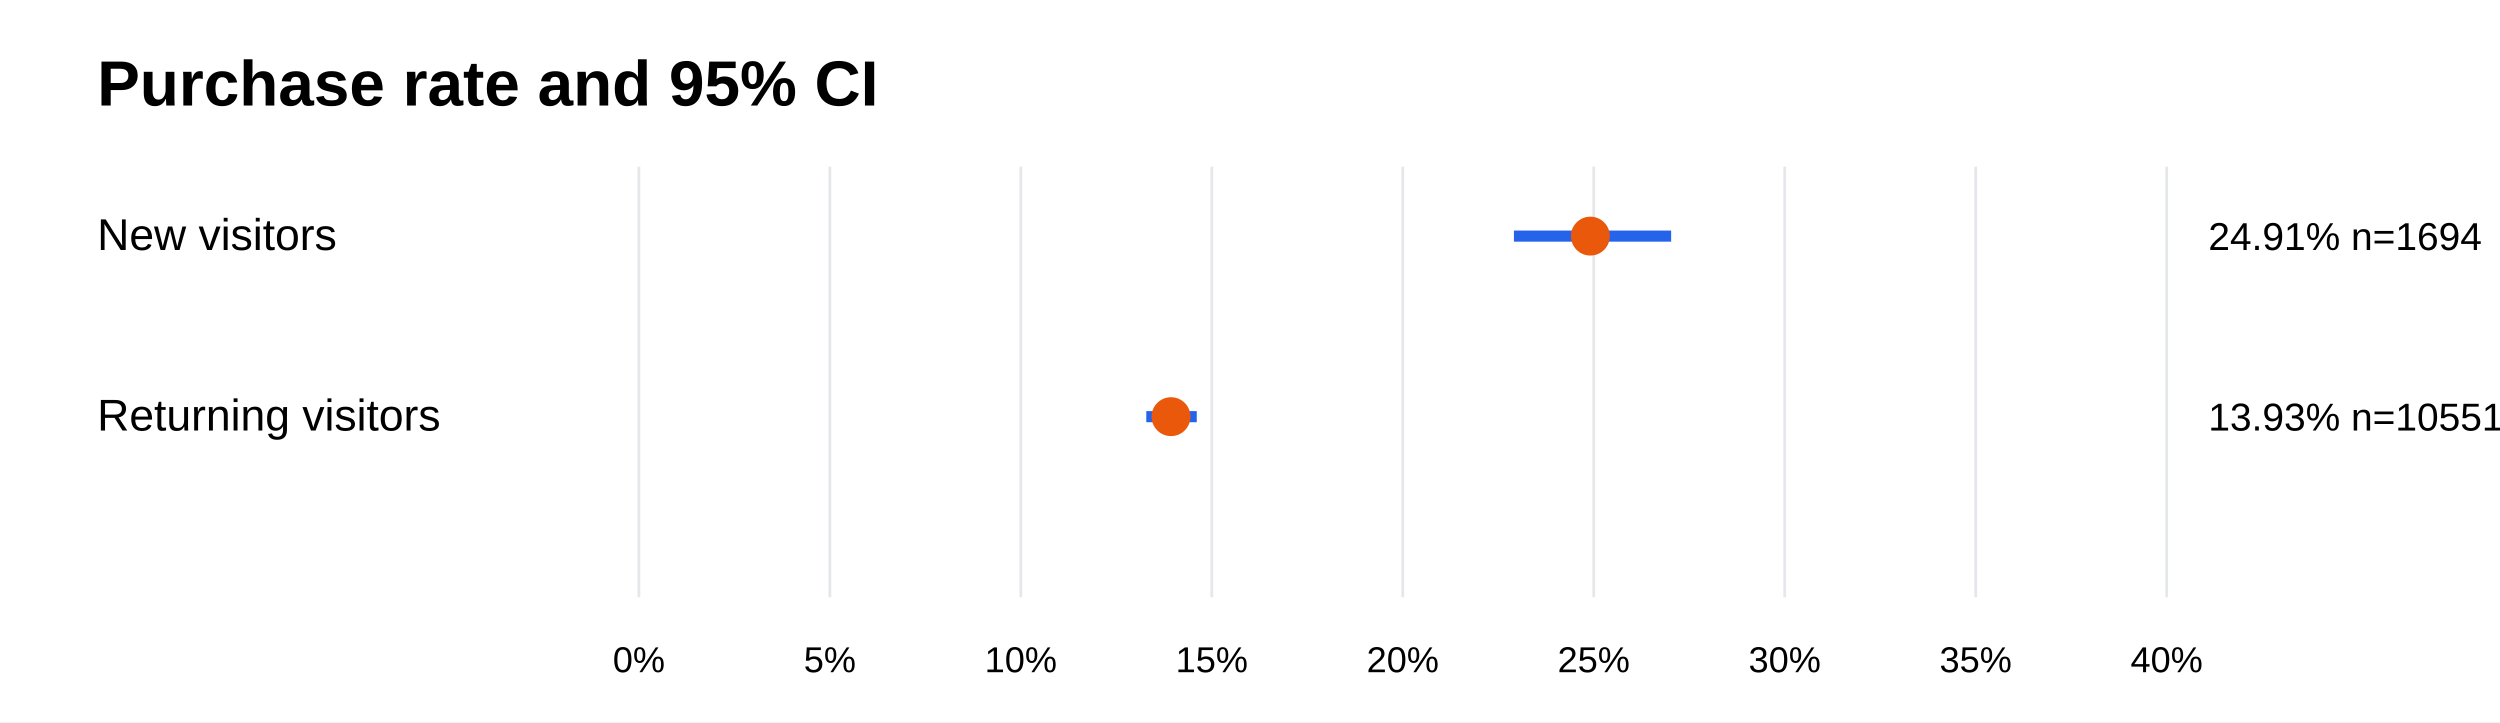
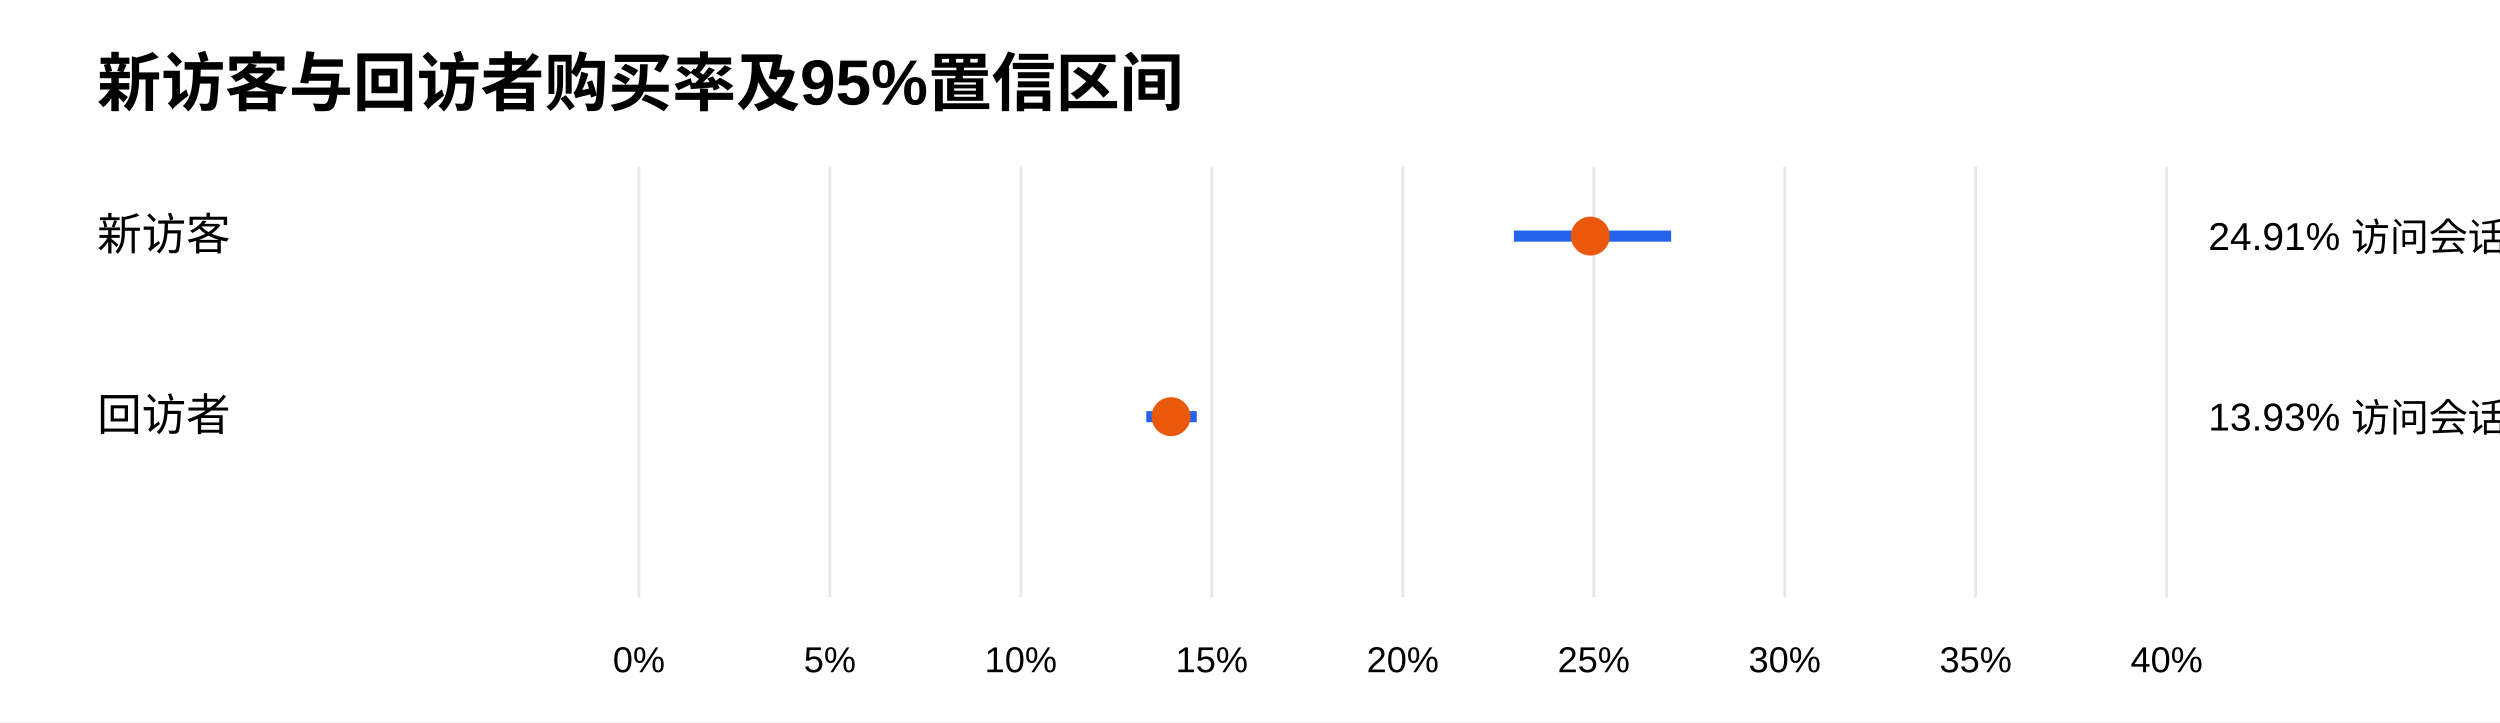
<svg xmlns="http://www.w3.org/2000/svg" width="900" height="260" viewBox="0 0 900 260">
  <rect width="100%" height="100%" fill="white" />
-   <text x="35" y="38" font-size="23" font-family="Arial" font-weight="bold">Purchase rate and 95% CI</text>
+   <text x="35" y="38" font-size="23" font-family="Arial" font-weight="bold">新访客与回访者购买率及95%置信区间</text>
  <line x1="230.0" x2="230.0" y1="60" y2="215" stroke="#e5e7eb" />
  <text x="230.0" y="242" text-anchor="middle" font-size="13" font-family="Arial">0%</text>
  <line x1="298.75" x2="298.75" y1="60" y2="215" stroke="#e5e7eb" />
  <text x="298.75" y="242" text-anchor="middle" font-size="13" font-family="Arial">5%</text>
  <line x1="367.5" x2="367.5" y1="60" y2="215" stroke="#e5e7eb" />
  <text x="367.5" y="242" text-anchor="middle" font-size="13" font-family="Arial">10%</text>
  <line x1="436.25" x2="436.25" y1="60" y2="215" stroke="#e5e7eb" />
  <text x="436.25" y="242" text-anchor="middle" font-size="13" font-family="Arial">15%</text>
  <line x1="505.0" x2="505.0" y1="60" y2="215" stroke="#e5e7eb" />
  <text x="505.0" y="242" text-anchor="middle" font-size="13" font-family="Arial">20%</text>
  <line x1="573.75" x2="573.75" y1="60" y2="215" stroke="#e5e7eb" />
  <text x="573.75" y="242" text-anchor="middle" font-size="13" font-family="Arial">25%</text>
  <line x1="642.5" x2="642.5" y1="60" y2="215" stroke="#e5e7eb" />
  <text x="642.5" y="242" text-anchor="middle" font-size="13" font-family="Arial">30%</text>
  <line x1="711.25" x2="711.25" y1="60" y2="215" stroke="#e5e7eb" />
  <text x="711.25" y="242" text-anchor="middle" font-size="13" font-family="Arial">35%</text>
  <line x1="780.0" x2="780.0" y1="60" y2="215" stroke="#e5e7eb" />
  <text x="780.0" y="242" text-anchor="middle" font-size="13" font-family="Arial">40%</text>
-   <text x="35" y="90" font-size="16" font-family="Arial">New visitors</text>
+   <text x="35" y="90" font-size="16" font-family="Arial">新访客</text>
  <line x1="545.015" x2="601.611" y1="85" y2="85" stroke="#2563eb" stroke-width="4" />
  <circle cx="572.532" cy="85" r="7" fill="#ea580c" />
-   <text x="795" y="90" font-size="14" font-family="Arial">24.91% n=1694</text>
-   <text x="35" y="155" font-size="16" font-family="Arial">Returning visitors</text>
+   <text x="795" y="90" font-size="14" font-family="Arial">24.91% 访问会话数=1694</text>
+   <text x="35" y="155" font-size="16" font-family="Arial">回访者</text>
  <line x1="412.665" x2="430.835" y1="150" y2="150" stroke="#2563eb" stroke-width="4" />
  <circle cx="421.57" cy="150" r="7" fill="#ea580c" />
-   <text x="795" y="155" font-size="14" font-family="Arial">13.93% n=10551</text>
+   <text x="795" y="155" font-size="14" font-family="Arial">13.93% 访问会话数=10551</text>
</svg>
